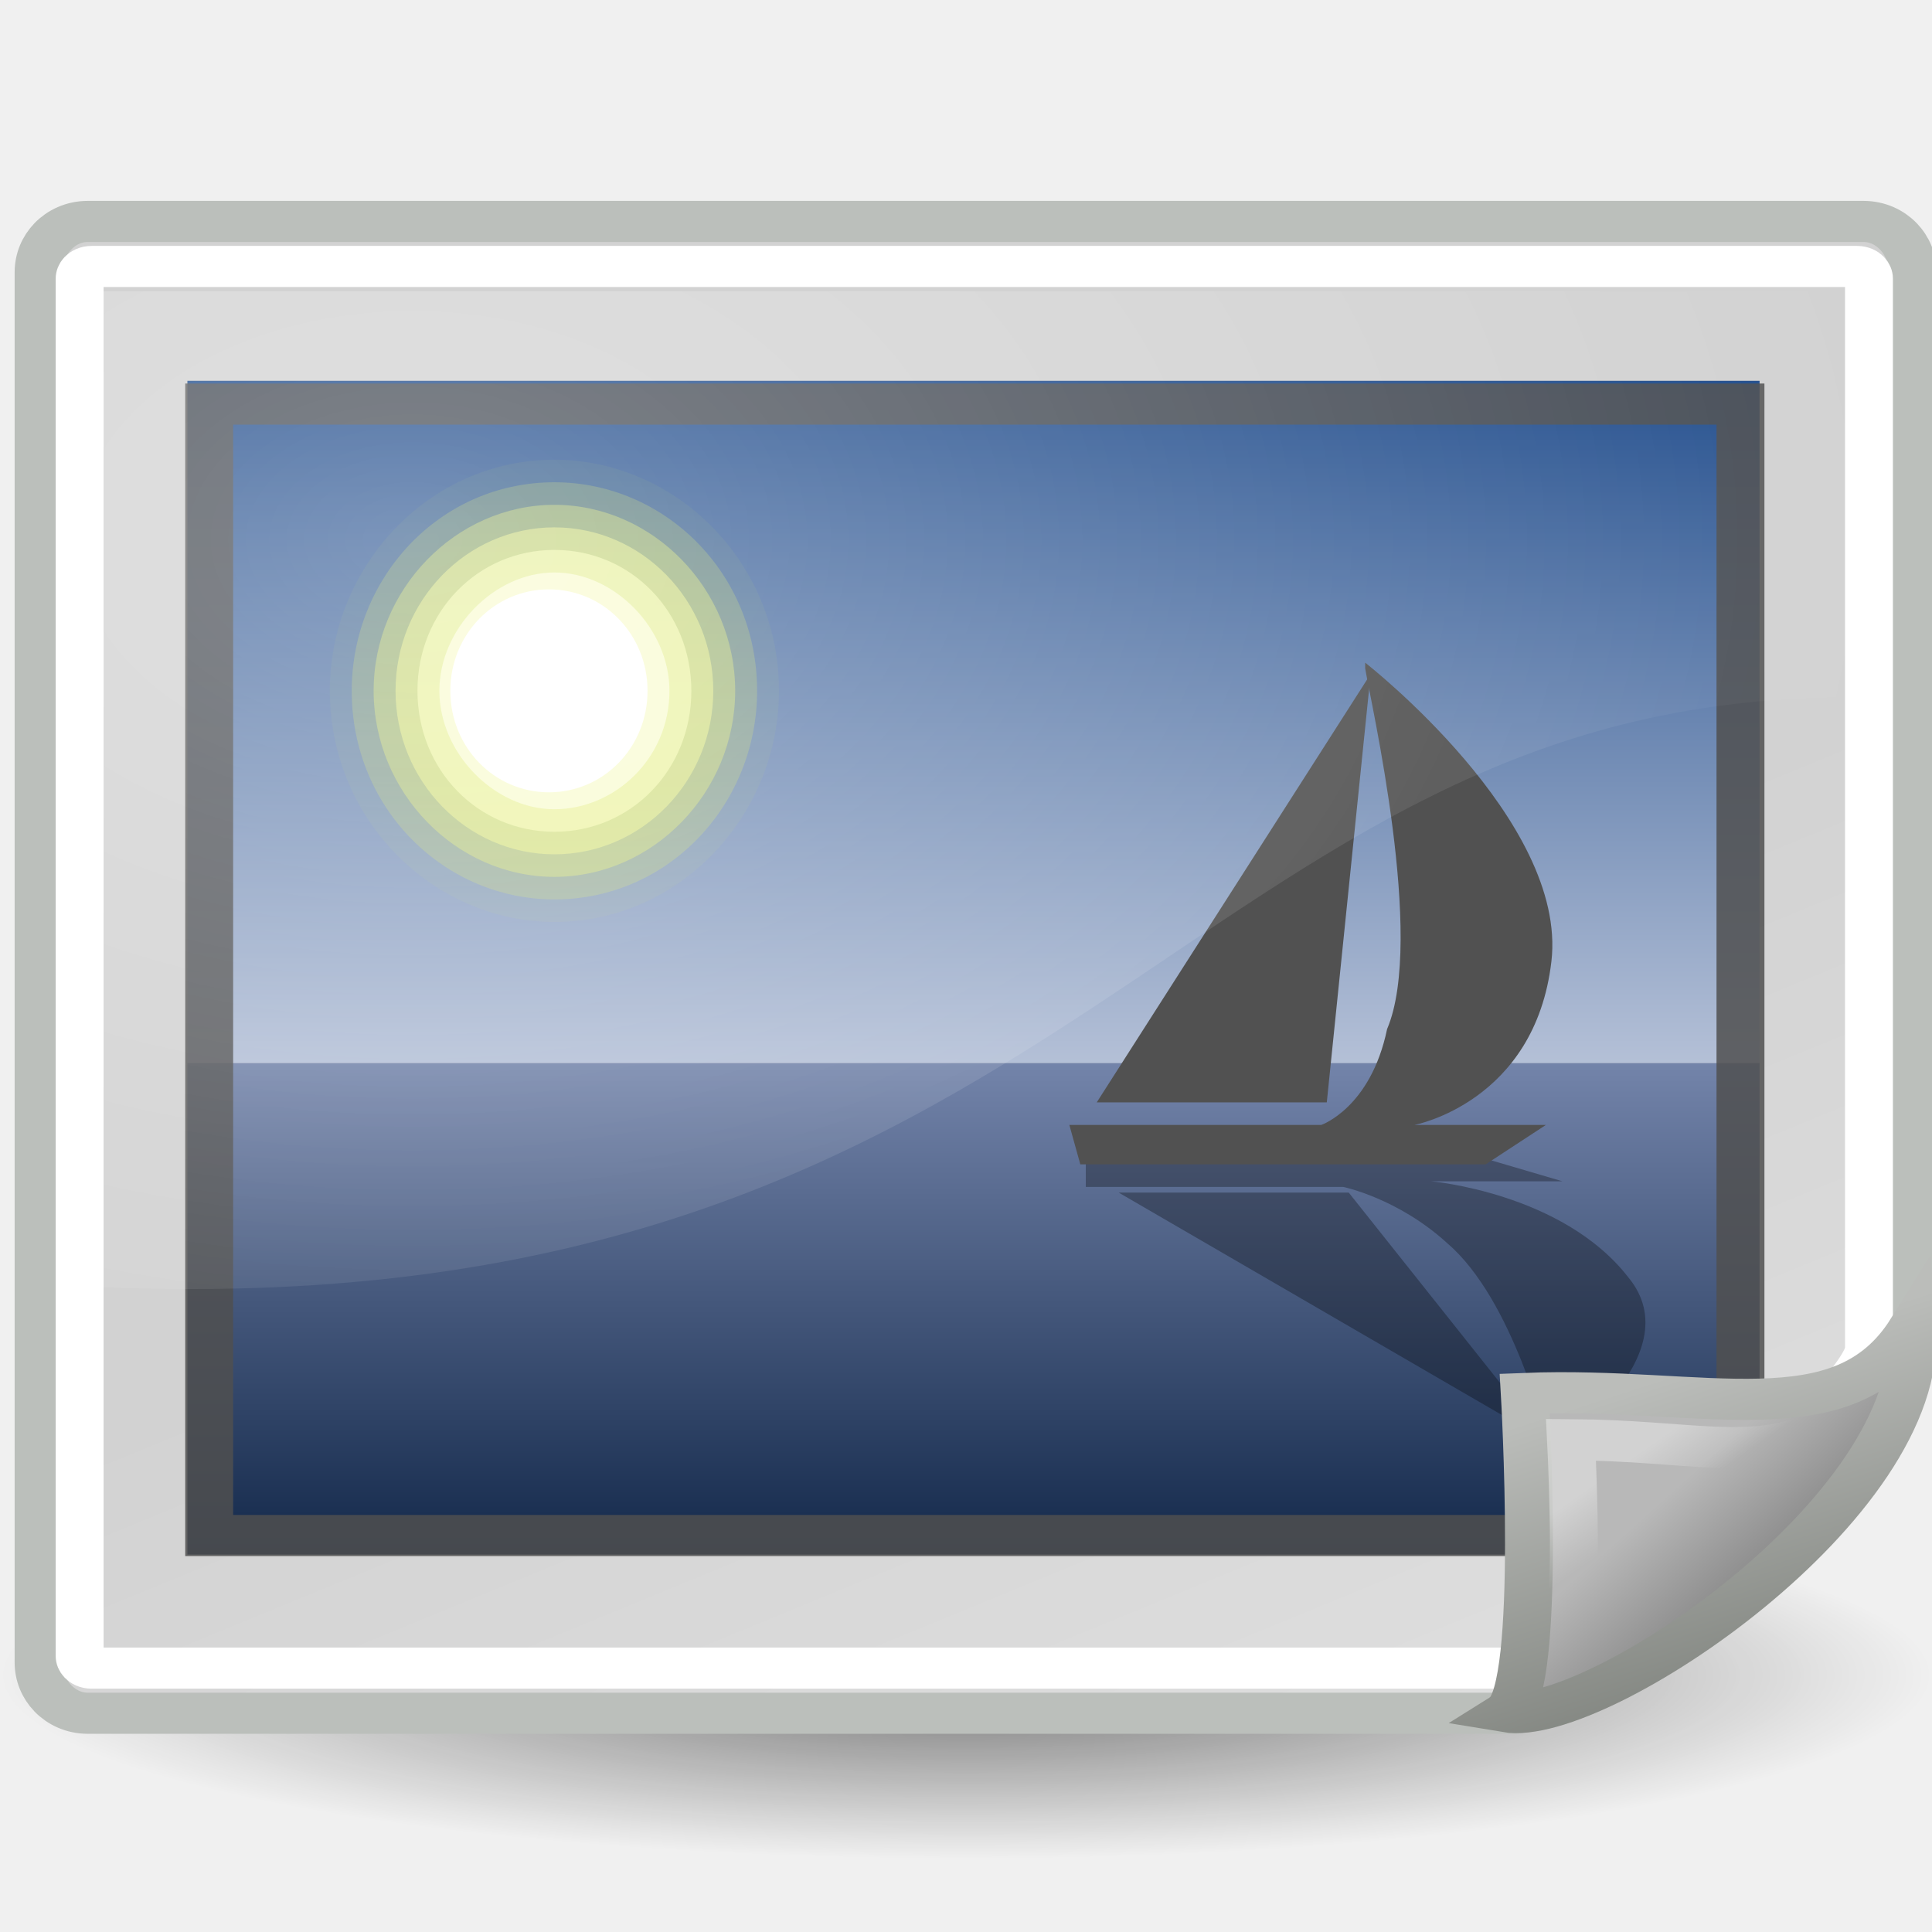
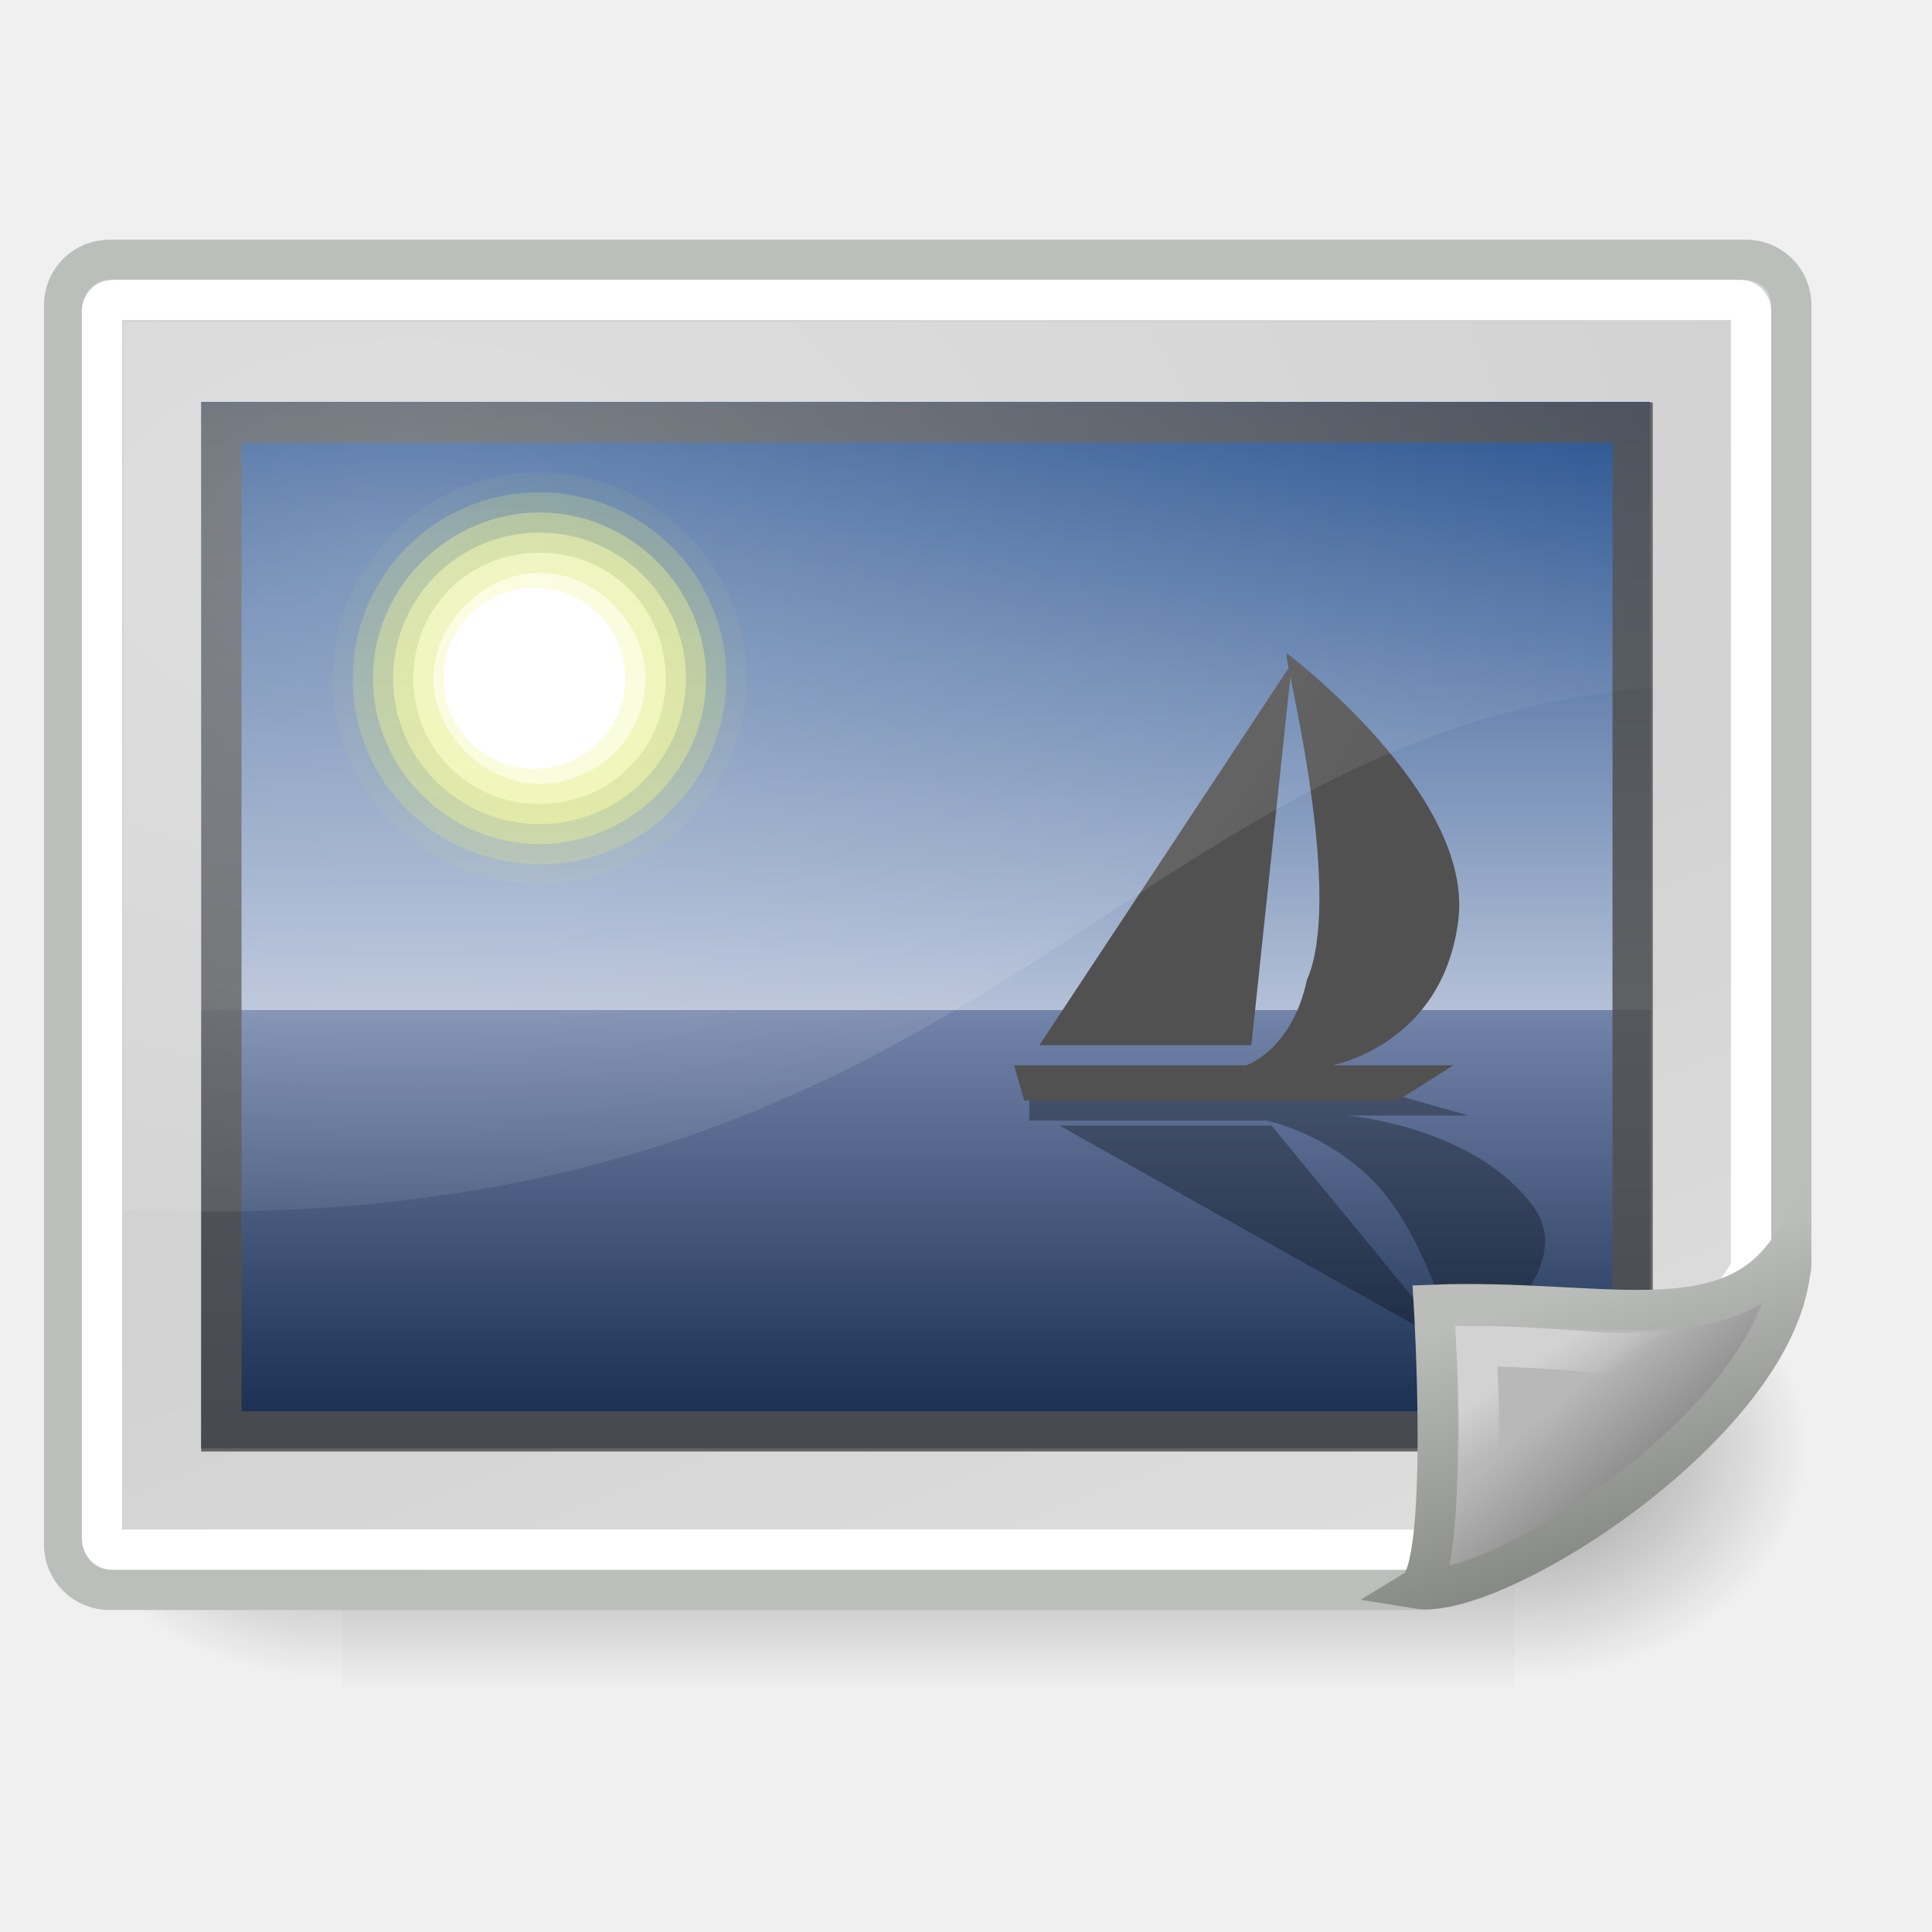
- <svg xmlns="http://www.w3.org/2000/svg" xmlns:xlink="http://www.w3.org/1999/xlink" width="22" height="22" xml:space="preserve" id="svg16168" version="1.0">
+ <svg xmlns="http://www.w3.org/2000/svg" xmlns:xlink="http://www.w3.org/1999/xlink" width="48px" height="48px" xml:space="preserve" id="svg16168">
  <defs id="defs16234">
+     <radialGradient xlink:href="#linearGradient5060" id="radialGradient6719" gradientUnits="userSpaceOnUse" gradientTransform="matrix(-2.774389,0,0,1.969706,112.7623,-872.8854)" cx="605.714" cy="486.648" fx="605.714" fy="486.648" r="117.143" />
+     <linearGradient id="linearGradient5060">
+       <stop style="stop-color:black;stop-opacity:1;" offset="0" id="stop5062" />
+       <stop style="stop-color:black;stop-opacity:0;" offset="1" id="stop5064" />
+     </linearGradient>
+     <radialGradient xlink:href="#linearGradient5060" id="radialGradient6717" gradientUnits="userSpaceOnUse" gradientTransform="matrix(2.774389,0,0,1.969706,-1891.633,-872.8854)" cx="605.714" cy="486.648" fx="605.714" fy="486.648" r="117.143" />
+     <linearGradient id="linearGradient5048">
+       <stop style="stop-color:black;stop-opacity:0;" offset="0" id="stop5050" />
+       <stop id="stop5056" offset="0.5" style="stop-color:black;stop-opacity:1;" />
+       <stop style="stop-color:black;stop-opacity:0;" offset="1" id="stop5052" />
+     </linearGradient>
+     <linearGradient xlink:href="#linearGradient5048" id="linearGradient6715" gradientUnits="userSpaceOnUse" gradientTransform="matrix(2.774389,0,0,1.969706,-1892.179,-872.8854)" x1="302.857" y1="366.648" x2="302.857" y2="609.505" />
    <linearGradient id="linearGradient8171">
      <stop style="stop-color:#bbbdba;stop-opacity:1;" offset="0" id="stop8173" />
      <stop style="stop-color:#70746e;stop-opacity:1;" offset="1" id="stop8175" />
    </linearGradient>
    <linearGradient id="linearGradient8155">
      <stop style="stop-color:#ffffff;stop-opacity:1;" offset="0" id="stop8157" />
      <stop style="stop-color:#ffffff;stop-opacity:0;" offset="1" id="stop8159" />
    </linearGradient>
    <linearGradient id="linearGradient2224">
      <stop style="stop-color:#7c7c7c;stop-opacity:1;" offset="0" id="stop2226" />
      <stop style="stop-color:#b8b8b8;stop-opacity:1;" offset="1" id="stop2228" />
    </linearGradient>
    <linearGradient id="linearGradient2251">
      <stop style="stop-color:#ffffff;stop-opacity:1;" offset="0" id="stop2253" />
      <stop style="stop-color:#ffffff;stop-opacity:0;" offset="1" id="stop2255" />
    </linearGradient>
    <linearGradient id="linearGradient7648" gradientUnits="userSpaceOnUse" x1="21.933" y1="24.627" x2="21.933" y2="7.109" style="stroke-dasharray:none;stroke-miterlimit:4;stroke-width:1.217">
      <stop offset="0" style="stop-color:#8595bc;stop-opacity:1;" id="stop7650" />
      <stop offset="1" style="stop-color:#041a3b;stop-opacity:1;" id="stop7652" />
    </linearGradient>
    <linearGradient id="linearGradient2392">
      <stop id="stop2394" offset="0" style="stop-color:#715b26;stop-opacity:1;" />
      <stop id="stop2396" offset="1" style="stop-color:#312710;stop-opacity:1;" />
    </linearGradient>
    <linearGradient id="linearGradient12129">
      <stop style="stop-color:#000000;stop-opacity:1;" offset="0" id="stop12131" />
      <stop style="stop-color:#000000;stop-opacity:0;" offset="1" id="stop12133" />
    </linearGradient>
    <linearGradient style="stroke-dasharray:none;stroke-miterlimit:4;stroke-width:1.217" y2="36.033" x2="31.081" y1="3.732" x1="12.487" gradientUnits="userSpaceOnUse" id="aigrd1">
      <stop id="stop16177" style="stop-color:#D2D2D2;stroke-dasharray:none;stroke-miterlimit:4;stroke-width:1.217" offset="0" />
      <stop id="stop16179" style="stop-color:#EDEDED;stroke-dasharray:none;stroke-miterlimit:4;stroke-width:1.217" offset="1" />
    </linearGradient>
    <linearGradient style="stroke-dasharray:none;stroke-miterlimit:4;stroke-width:1.217" y2="22.577" x2="21.917" y1="30.341" x1="21.877" gradientUnits="userSpaceOnUse" id="aigrd2">
      <stop id="stop16184" style="stop-color:#5e4f07;stop-opacity:1;" offset="0" />
      <stop id="stop16186" style="stop-color:#348a31;stop-opacity:1;" offset="1" />
    </linearGradient>
    <linearGradient style="stroke-dasharray:none;stroke-miterlimit:4;stroke-width:1.217" y2="7.109" x2="21.933" y1="24.627" x1="21.933" gradientUnits="userSpaceOnUse" id="aigrd3">
      <stop id="stop16199" style="stop-color:#D0D6E5;stroke-dasharray:none;stroke-miterlimit:4;stroke-width:1.217" offset="0" />
      <stop id="stop16201" style="stop-color:#093A80;stroke-dasharray:none;stroke-miterlimit:4;stroke-width:1.217" offset="1" />
    </linearGradient>
-     <radialGradient xlink:href="#linearGradient12129" id="radialGradient1954" gradientUnits="userSpaceOnUse" gradientTransform="matrix(1,0,0,0.184,0,33.97501)" cx="24.218" cy="41.636" fx="24.218" fy="41.636" r="22.097" />
-     <linearGradient xlink:href="#aigrd1" id="linearGradient1956" gradientUnits="userSpaceOnUse" gradientTransform="matrix(0.711091,0,0,0.591506,25.60422,-1.736127)" x1="12.487" y1="3.732" x2="31.081" y2="36.033" />
-     <linearGradient xlink:href="#linearGradient7648" id="linearGradient1958" gradientUnits="userSpaceOnUse" gradientTransform="matrix(1.098989,0,0,-0.797757,-1.953865,37.324)" x1="21.933" y1="24.627" x2="21.933" y2="7.109" />
-     <linearGradient xlink:href="#aigrd3" id="linearGradient1960" gradientUnits="userSpaceOnUse" gradientTransform="matrix(1.098989,0,0,1.106697,-1.953865,-4.922453)" x1="21.933" y1="24.627" x2="21.933" y2="7.109" />
-     <linearGradient xlink:href="#linearGradient2224" id="linearGradient1962" gradientUnits="userSpaceOnUse" gradientTransform="matrix(0.495879,0,0,0.597428,2.211585,-5.245249)" x1="35.997" y1="40.458" x2="33.665" y2="37.771" />
-     <linearGradient xlink:href="#linearGradient8171" id="linearGradient1964" gradientUnits="userSpaceOnUse" gradientTransform="matrix(0.495879,0,0,0.597428,-0.340986,-3.432176)" x1="42.188" y1="31" x2="45" y2="39.985" />
-     <linearGradient xlink:href="#linearGradient2251" id="linearGradient1966" gradientUnits="userSpaceOnUse" gradientTransform="matrix(0.495879,0,0,0.597428,2.211585,-5.469285)" x1="33.396" y1="36.921" x2="34.17" y2="38.07" />
-     <radialGradient xlink:href="#linearGradient8155" id="radialGradient1968" gradientUnits="userSpaceOnUse" gradientTransform="matrix(0.848215,0,0,0.672017,-6.077467,-2.355265)" cx="12.7" cy="10.405" fx="12.7" fy="10.405" r="19.969" />
+     <radialGradient xlink:href="#linearGradient12129" id="radialGradient12135" cx="24.218" cy="41.636" fx="24.218" fy="41.636" r="22.097" gradientTransform="matrix(1,0,0,0.184,0,33.97501)" gradientUnits="userSpaceOnUse" />
+     <linearGradient xlink:href="#linearGradient7648" id="linearGradient7671" gradientUnits="userSpaceOnUse" gradientTransform="matrix(1.098989,0,0,-0.797757,-1.953865,37.324)" x1="21.933" y1="24.627" x2="21.933" y2="7.109" />
+     <linearGradient xlink:href="#aigrd3" id="linearGradient7673" gradientUnits="userSpaceOnUse" gradientTransform="matrix(1.098989,0,0,1.106697,-1.953865,-4.922453)" x1="21.933" y1="24.627" x2="21.933" y2="7.109" />
+     <linearGradient xlink:href="#aigrd1" id="linearGradient8148" gradientUnits="userSpaceOnUse" gradientTransform="matrix(1.434003,0,0,0.990087,52.32167,2.838918)" x1="12.487" y1="3.732" x2="31.081" y2="36.033" />
+     <radialGradient xlink:href="#linearGradient8155" id="radialGradient8161" cx="12.7" cy="10.405" fx="12.7" fy="10.405" r="19.969" gradientTransform="matrix(1.710531,-5.396358e-24,2.470345e-24,1.124849,-11.56833,1.802582)" gradientUnits="userSpaceOnUse" />
+     <linearGradient xlink:href="#linearGradient2251" id="linearGradient8166" gradientUnits="userSpaceOnUse" gradientTransform="translate(5.14757,-3.409792)" x1="33.396" y1="36.921" x2="34.17" y2="38.07" />
+     <linearGradient xlink:href="#linearGradient2224" id="linearGradient8169" gradientUnits="userSpaceOnUse" gradientTransform="translate(5.14757,-3.034792)" x1="35.997" y1="40.458" x2="33.665" y2="37.771" />
+     <linearGradient xlink:href="#linearGradient8171" id="linearGradient8177" x1="42.188" y1="31" x2="45" y2="39.985" gradientUnits="userSpaceOnUse" />
  </defs>
-   <g id="g1929" transform="matrix(1.002873,0,0,0.86047,-1.079048e-2,2.156746)">
-     <path transform="matrix(0.495879,0,0,0.597429,-1.028513,-5.215136)" d="M 46.315 41.636 A 22.097 4.066 0 1 1  2.121,41.636 A 22.097 4.066 0 1 1  46.315 41.636 z" id="path12127" style="opacity:0.528;color:black;fill:url(#radialGradient1954);fill-opacity:1;fill-rule:nonzero;stroke:none;stroke-width:1;stroke-linecap:butt;stroke-linejoin:miter;marker:none;marker-start:none;marker-mid:none;marker-end:none;stroke-miterlimit:4;stroke-dasharray:none;stroke-dashoffset:0;stroke-opacity:0.617;visibility:visible;display:block" />
-     <path id="rect7603" d="M 1.007,0.424 L 21.17,0.424 C 21.479,0.424 21.728,0.724 21.728,1.096 L 21.728,15.375 C 21.728,15.748 17.534,20.166 17.225,20.166 L 1.007,20.166 C 0.698,20.166 0.449,19.866 0.449,19.494 L 0.449,1.096 C 0.449,0.724 0.698,0.424 1.007,0.424 z " style="color:black;fill:url(#linearGradient1956);fill-opacity:1;fill-rule:nonzero;stroke:#bbbfbb;stroke-width:0.544;stroke-linecap:butt;stroke-linejoin:miter;marker:none;marker-start:none;marker-mid:none;marker-end:none;stroke-miterlimit:4;stroke-dashoffset:0;stroke-opacity:1;visibility:visible;display:inline;overflow:visible" />
-     <g transform="matrix(0.523039,0,0,0.627294,-0.744951,-0.752705)" id="g7654">
-       <path style="fill:url(#linearGradient1958);fill-opacity:1;fill-rule:nonzero;stroke:none;stroke-width:1.217;stroke-miterlimit:4" d="M 5.513,30 L 39.643,30 L 39.643,19.627 L 5.513,19.627 L 5.513,30 z " id="path7644" />
-       <path id="path16203" d="M 5.513,5.238 L 39.643,5.238 L 39.643,19.627 L 5.513,19.627 L 5.513,5.238 z " style="fill:url(#linearGradient1960);fill-rule:nonzero;stroke:none;stroke-width:1.217;stroke-miterlimit:4" />
-       <g transform="matrix(1.189217,0,0,1.189217,-3.525355,-6.535408)" style="fill-rule:nonzero;stroke:black;stroke-width:1.156;stroke-miterlimit:4" id="g16205">
-         <g id="g16207">
-           <path id="path16209" d="M 18.4,15.4 C 18.4,17.6 16.6,19.5 14.3,19.5 C 12.1,19.5 10.2,17.7 10.2,15.4 C 10.2,13.2 12,11.3 14.3,11.3 C 16.5,11.3 18.4,13.1 18.4,15.4 z " style="opacity:0.05;fill:#e8f52f;stroke:none" />
-           <path id="path16211" d="M 18,15.4 C 18,17.4 16.4,19.1 14.3,19.1 C 12.3,19.1 10.6,17.5 10.6,15.4 C 10.6,13.4 12.2,11.7 14.3,11.7 C 16.3,11.7 18,13.3 18,15.4 L 18,15.4 z " style="opacity:0.208;fill:#ecf751;stroke:none" />
-           <path id="path16213" d="M 17.6,15.4 C 17.6,17.2 16.1,18.7 14.3,18.7 C 12.5,18.7 11,17.2 11,15.4 C 11,13.6 12.5,12.1 14.3,12.1 C 16.1,12.1 17.6,13.6 17.6,15.4 L 17.6,15.4 z " style="opacity:0.367;fill:#f0f972;stroke:none" />
-           <path id="path16215" d="M 17.2,15.4 C 17.2,17 15.9,18.3 14.3,18.3 C 12.7,18.3 11.4,17 11.4,15.4 C 11.4,13.8 12.7,12.5 14.3,12.5 C 15.9,12.5 17.2,13.8 17.2,15.4 z " style="opacity:0.525;fill:#f4fa95;stroke:none" />
-           <path id="path16217" d="M 16.8,15.4 C 16.8,16.8 15.7,17.9 14.3,17.9 C 12.9,17.9 11.8,16.8 11.8,15.4 C 11.8,14 12.9,12.9 14.3,12.9 C 15.7,12.9 16.8,14 16.8,15.4 L 16.8,15.4 z " style="opacity:0.683;fill:#f7fcb7;stroke:none" />
-           <path id="path16219" d="M 16.4,15.4 C 16.4,16.6 15.4,17.5 14.3,17.5 C 13.2,17.5 12.2,16.5 12.2,15.4 C 12.2,14.3 13.2,13.3 14.3,13.3 C 15.4,13.3 16.4,14.3 16.4,15.4 z " style="opacity:0.842;fill:#fbfddb;stroke:none" />
-           <path id="path16221" d="M 16,15.4 C 16,16.4 15.2,17.2 14.2,17.2 C 13.2,17.2 12.4,16.4 12.4,15.4 C 12.4,14.4 13.2,13.6 14.2,13.6 C 15.2,13.6 16,14.4 16,15.4 L 16,15.4 z " style="fill:white;stroke:none" />
-         </g>
+   <g style="display:inline" transform="matrix(2.175112e-2,0,0,2.493263e-2,42.41049,33.81117)" id="g6707">
+     <rect style="opacity:0.402;color:black;fill:url(#linearGradient6715);fill-opacity:1;fill-rule:nonzero;stroke:none;stroke-width:1;stroke-linecap:round;stroke-linejoin:miter;marker:none;marker-start:none;marker-mid:none;marker-end:none;stroke-miterlimit:4;stroke-dasharray:none;stroke-dashoffset:0;stroke-opacity:1;visibility:visible;display:inline;overflow:visible" id="rect6709" width="1339.633" height="478.357" x="-1559.252" y="-150.697" />
+     <path style="opacity:0.402;color:black;fill:url(#radialGradient6717);fill-opacity:1;fill-rule:nonzero;stroke:none;stroke-width:1;stroke-linecap:round;stroke-linejoin:miter;marker:none;marker-start:none;marker-mid:none;marker-end:none;stroke-miterlimit:4;stroke-dasharray:none;stroke-dashoffset:0;stroke-opacity:1;visibility:visible;display:inline;overflow:visible" d="M -219.619,-150.68 C -219.619,-150.68 -219.619,327.65 -219.619,327.65 C -76.745,328.551 125.781,220.481 125.781,88.454 C 125.781,-43.572 -33.655,-150.68 -219.619,-150.68 z " id="path6711" />
+     <path id="path6713" d="M -1559.252,-150.68 C -1559.252,-150.68 -1559.252,327.65 -1559.252,327.65 C -1702.127,328.551 -1904.652,220.481 -1904.652,88.454 C -1904.652,-43.572 -1745.216,-150.68 -1559.252,-150.68 z " style="opacity:0.402;color:black;fill:url(#radialGradient6719);fill-opacity:1;fill-rule:nonzero;stroke:none;stroke-width:1;stroke-linecap:round;stroke-linejoin:miter;marker:none;marker-start:none;marker-mid:none;marker-end:none;stroke-miterlimit:4;stroke-dasharray:none;stroke-dashoffset:0;stroke-opacity:1;visibility:visible;display:inline;overflow:visible" />
+   </g>
+   <path style="color:#000000;fill:url(#linearGradient8148);fill-opacity:1;fill-rule:nonzero;stroke:#bbbfbb;stroke-width:1;stroke-linecap:butt;stroke-linejoin:miter;marker:none;marker-start:none;marker-mid:none;marker-end:none;stroke-miterlimit:4;stroke-dashoffset:0;stroke-opacity:1;visibility:visible;display:inline;overflow:visible" d="M 2.718,6.455 L 43.38,6.455 C 44.003,6.455 44.505,6.957 44.505,7.58 L 44.505,31.481 C 44.505,32.104 36.048,39.5 35.425,39.5 L 2.718,39.5 C 2.095,39.5 1.593,38.998 1.593,38.375 L 1.593,7.58 C 1.593,6.957 2.095,6.455 2.718,6.455 z " id="rect7603" />
+   <g id="g7654" transform="matrix(1.054774,0,0,1.049989,-0.814647,4.485012)">
+     <path id="path7644" d="M 5.513,30 L 39.643,30 L 39.643,19.627 L 5.513,19.627 L 5.513,30 z " style="fill:url(#linearGradient7671);fill-opacity:1;fill-rule:nonzero;stroke:none;stroke-width:1.217;stroke-miterlimit:4" />
+     <path style="fill:url(#linearGradient7673);fill-rule:nonzero;stroke:none;stroke-width:1.217;stroke-miterlimit:4" d="M 5.513,5.238 L 39.643,5.238 L 39.643,19.627 L 5.513,19.627 L 5.513,5.238 z " id="path16203" />
+     <g id="g16205" style="fill-rule:nonzero;stroke:#000000;stroke-width:1.156;stroke-miterlimit:4" transform="matrix(1.189217,0,0,1.189217,-3.525355,-6.535408)">
+       <g id="g16207">
+         <path style="opacity:0.05;fill:#e8f52f;stroke:none" d="M 18.4,15.4 C 18.4,17.6 16.6,19.5 14.3,19.5 C 12.1,19.5 10.2,17.7 10.2,15.4 C 10.2,13.2 12,11.3 14.3,11.3 C 16.5,11.3 18.4,13.1 18.4,15.4 z " id="path16209" />
+         <path style="opacity:0.208;fill:#ecf751;stroke:none" d="M 18,15.4 C 18,17.4 16.4,19.1 14.3,19.1 C 12.3,19.1 10.6,17.5 10.6,15.4 C 10.6,13.4 12.2,11.7 14.3,11.7 C 16.3,11.7 18,13.3 18,15.4 L 18,15.4 z " id="path16211" />
+         <path style="opacity:0.367;fill:#f0f972;stroke:none" d="M 17.6,15.4 C 17.6,17.2 16.1,18.7 14.3,18.7 C 12.5,18.7 11,17.2 11,15.4 C 11,13.6 12.5,12.1 14.3,12.1 C 16.1,12.1 17.6,13.6 17.6,15.4 L 17.6,15.4 z " id="path16213" />
+         <path style="opacity:0.525;fill:#f4fa95;stroke:none" d="M 17.2,15.4 C 17.2,17 15.9,18.3 14.3,18.3 C 12.7,18.3 11.4,17 11.4,15.4 C 11.4,13.8 12.7,12.5 14.3,12.5 C 15.9,12.5 17.2,13.8 17.2,15.4 z " id="path16215" />
+         <path style="opacity:0.683;fill:#f7fcb7;stroke:none" d="M 16.8,15.4 C 16.8,16.8 15.7,17.9 14.3,17.9 C 12.9,17.9 11.8,16.8 11.8,15.4 C 11.8,14 12.9,12.9 14.3,12.9 C 15.7,12.9 16.8,14 16.8,15.4 L 16.8,15.4 z " id="path16217" />
+         <path style="opacity:0.842;fill:#fbfddb;stroke:none" d="M 16.4,15.4 C 16.4,16.6 15.4,17.5 14.3,17.5 C 13.2,17.5 12.2,16.5 12.2,15.4 C 12.2,14.3 13.2,13.3 14.3,13.3 C 15.4,13.3 16.4,14.3 16.4,15.4 z " id="path16219" />
+         <path style="fill:#ffffff;stroke:none" d="M 16,15.4 C 16,16.4 15.2,17.2 14.2,17.2 C 13.2,17.2 12.4,16.4 12.4,15.4 C 12.4,14.4 13.2,13.6 14.2,13.6 C 15.2,13.6 16,14.4 16,15.4 L 16,15.4 z " id="path16221" />
      </g>
-       <path id="path16223" d="M 25.016,21.649 L 33.697,21.649 L 35.362,22.125 L 32.508,22.125 C 32.508,22.125 35.362,22.363 36.789,24.146 C 38.216,25.811 35.124,27.833 35.124,27.833 C 35.124,27.833 35.124,27.833 35.124,27.833 C 35.005,27.476 34.292,24.622 32.865,23.433 C 31.794,22.481 30.605,22.244 30.605,22.244 L 25.016,22.244 L 25.016,21.768 L 25.016,21.649 z " style="opacity:0.3;fill-rule:nonzero;stroke:none;stroke-width:1.217;stroke-miterlimit:4" />
-       <path id="path16225" d="M 30.724,22.363 L 25.729,22.363 L 35.005,27.595 L 30.724,22.363 L 30.724,22.363 z " style="opacity:0.3;fill-rule:nonzero;stroke:none;stroke-width:1.217;stroke-miterlimit:4" />
-       <path id="path16227" d="M 25.016,21.768 L 33.697,21.768 L 35.005,20.936 L 32.151,20.936 C 32.151,20.936 34.767,20.46 35.124,17.487 C 35.481,14.514 31.081,11.184 31.081,11.184 C 31.081,11.184 31.081,11.184 31.081,11.303 C 31.2,12.016 32.389,17.011 31.557,18.914 C 31.2,20.579 30.129,20.936 30.129,20.936 L 24.659,20.936 L 24.897,21.768 L 25.016,21.768 z " style="fill:#515151;fill-rule:nonzero;stroke:none;stroke-width:1.217;stroke-miterlimit:4" />
-       <path id="path16229" d="M 30.248,20.46 L 25.254,20.46 L 31.2,11.422 L 30.248,20.46 z " style="fill:#515151;fill-rule:nonzero;stroke:none;stroke-width:1.217;stroke-miterlimit:4" />
    </g>
-     <path id="rect7675" d="M 1.05,1.02 L 21.098,1.02 C 21.172,1.02 21.232,1.093 21.232,1.183 L 21.232,15.341 C 21.232,15.906 17.71,19.569 17.635,19.569 L 1.05,19.569 C 0.975,19.569 0.915,19.496 0.915,19.407 L 0.915,1.183 C 0.915,1.093 0.975,1.02 1.05,1.02 z " style="color:black;fill:none;fill-opacity:1;fill-rule:nonzero;stroke:white;stroke-width:0.544;stroke-linecap:butt;stroke-linejoin:miter;marker:none;marker-start:none;marker-mid:none;marker-end:none;stroke-miterlimit:4;stroke-dashoffset:0;stroke-opacity:1;visibility:visible;display:inline;overflow:visible" />
-     <rect y="2.841" x="2.386" height="14.973" width="17.387" id="rect8163" style="opacity:0.847;color:black;fill:none;fill-opacity:1;fill-rule:nonzero;stroke:#4f4f4f;stroke-width:0.544;stroke-linecap:butt;stroke-linejoin:miter;marker:none;marker-start:none;marker-mid:none;marker-end:none;stroke-miterlimit:4;stroke-dasharray:none;stroke-dashoffset:0;stroke-opacity:1;visibility:visible;display:inline;overflow:visible" />
-     <path id="path2210" d="M 17.117,20.148 C 18.124,20.345 21.872,17.441 21.721,15.071 C 20.946,16.518 19.362,15.839 17.324,15.934 C 17.324,15.934 17.52,19.849 17.117,20.148 z " style="color:black;fill:url(#linearGradient1962);fill-opacity:1;fill-rule:evenodd;stroke:url(#linearGradient1964);stroke-width:0.544;stroke-linecap:butt;stroke-linejoin:miter;marker:none;marker-start:none;marker-mid:none;marker-end:none;stroke-miterlimit:4;stroke-dasharray:none;stroke-dashoffset:0;stroke-opacity:1;visibility:visible;display:inline;overflow:visible" />
-     <path style="opacity:0.369;color:black;fill:none;fill-opacity:1;fill-rule:evenodd;stroke:url(#linearGradient1966);stroke-width:0.544;stroke-linecap:butt;stroke-linejoin:miter;marker:none;marker-start:none;marker-mid:none;marker-end:none;stroke-miterlimit:4;stroke-dasharray:none;stroke-dashoffset:0;stroke-opacity:1;visibility:visible;display:inline;overflow:visible" d="M 17.836,18.838 C 18.516,18.43 20.032,17.556 20.677,16.432 C 19.885,16.838 19.215,16.557 17.849,16.546 C 17.849,16.546 17.93,18.375 17.836,18.838 z " id="path2247" />
-     <path id="rect8150" d="M 1.178,1.347 L 1.178,14.528 C 12.249,15.059 13.486,6.724 20.982,6.724 L 20.982,1.347 L 1.178,1.347 z " style="opacity:0.301;color:black;fill:url(#radialGradient1968);fill-opacity:1;fill-rule:nonzero;stroke:none;stroke-width:1;stroke-linecap:butt;stroke-linejoin:miter;marker:none;marker-start:none;marker-mid:none;marker-end:none;stroke-miterlimit:4;stroke-dasharray:none;stroke-dashoffset:0;stroke-opacity:1;visibility:visible;display:inline;overflow:visible" />
+     <path style="opacity:0.3;fill-rule:nonzero;stroke:none;stroke-width:1.217;stroke-miterlimit:4" d="M 25.016,21.649 L 33.697,21.649 L 35.362,22.125 L 32.508,22.125 C 32.508,22.125 35.362,22.363 36.789,24.146 C 38.216,25.811 35.124,27.833 35.124,27.833 C 35.124,27.833 35.124,27.833 35.124,27.833 C 35.005,27.476 34.292,24.622 32.865,23.433 C 31.794,22.481 30.605,22.244 30.605,22.244 L 25.016,22.244 L 25.016,21.768 L 25.016,21.649 z " id="path16223" />
+     <path style="opacity:0.3;fill-rule:nonzero;stroke:none;stroke-width:1.217;stroke-miterlimit:4" d="M 30.724,22.363 L 25.729,22.363 L 35.005,27.595 L 30.724,22.363 L 30.724,22.363 z " id="path16225" />
+     <path style="fill:#515151;fill-rule:nonzero;stroke:none;stroke-width:1.217;stroke-miterlimit:4" d="M 25.016,21.768 L 33.697,21.768 L 35.005,20.936 L 32.151,20.936 C 32.151,20.936 34.767,20.46 35.124,17.487 C 35.481,14.514 31.081,11.184 31.081,11.184 C 31.081,11.184 31.081,11.184 31.081,11.303 C 31.2,12.016 32.389,17.011 31.557,18.914 C 31.2,20.579 30.129,20.936 30.129,20.936 L 24.659,20.936 L 24.897,21.768 L 25.016,21.768 z " id="path16227" />
+     <path style="fill:#515151;fill-rule:nonzero;stroke:none;stroke-width:1.217;stroke-miterlimit:4" d="M 30.248,20.46 L 25.254,20.46 L 31.2,11.422 L 30.248,20.46 z " id="path16229" />
  </g>
+   <path style="color:#000000;fill:none;fill-opacity:1;fill-rule:nonzero;stroke:#ffffff;stroke-width:1;stroke-linecap:butt;stroke-linejoin:miter;marker:none;marker-start:none;marker-mid:none;marker-end:none;stroke-miterlimit:4;stroke-dashoffset:0;stroke-opacity:1;visibility:visible;display:inline;overflow:visible" d="M 2.804,7.453 L 43.234,7.453 C 43.384,7.453 43.505,7.574 43.505,7.724 L 43.505,31.423 C 43.505,32.369 36.402,38.5 36.251,38.5 L 2.804,38.5 C 2.654,38.5 2.533,38.379 2.533,38.229 L 2.533,7.724 C 2.533,7.574 2.654,7.453 2.804,7.453 z " id="rect7675" />
+   <rect style="opacity:0.847;color:#000000;fill:none;fill-opacity:1;fill-rule:nonzero;stroke:#4f4f4f;stroke-width:1;stroke-linecap:butt;stroke-linejoin:miter;marker:none;marker-start:none;marker-mid:none;marker-end:none;stroke-miterlimit:4;stroke-dasharray:none;stroke-dashoffset:0;stroke-opacity:1;visibility:visible;display:inline;overflow:visible" id="rect8163" width="35.062" height="25.062" x="5.5" y="10.5" />
+   <path style="color:#000000;fill:url(#linearGradient8169);fill-opacity:1.0;fill-rule:evenodd;stroke:url(#linearGradient8177);stroke-width:1;stroke-linecap:butt;stroke-linejoin:miter;marker:none;marker-start:none;marker-mid:none;marker-end:none;stroke-miterlimit:4;stroke-dasharray:none;stroke-dashoffset:0;stroke-opacity:1;visibility:visible;display:inline;overflow:visible" d="M 35.207,39.469 C 37.237,39.799 44.795,34.939 44.491,30.971 C 42.928,33.394 39.733,32.258 35.624,32.417 C 35.624,32.417 36.019,38.969 35.207,39.469 z " id="path2210" />
+   <path id="path2247" d="M 36.657,37.277 C 38.027,36.593 41.085,35.131 42.385,33.25 C 40.789,33.93 39.437,33.459 36.682,33.44 C 36.682,33.44 36.845,36.502 36.657,37.277 z " style="opacity:0.369;color:#000000;fill:none;fill-opacity:1;fill-rule:evenodd;stroke:url(#linearGradient8166);stroke-width:1;stroke-linecap:butt;stroke-linejoin:miter;marker:none;marker-start:none;marker-mid:none;marker-end:none;stroke-miterlimit:4;stroke-dasharray:none;stroke-dashoffset:0;stroke-opacity:1;visibility:visible;display:inline;overflow:visible" />
+   <path style="opacity:0.301;color:#000000;fill:url(#radialGradient8161);fill-opacity:1.0;fill-rule:nonzero;stroke:none;stroke-width:1;stroke-linecap:butt;stroke-linejoin:miter;marker:none;marker-start:none;marker-mid:none;marker-end:none;stroke-miterlimit:4;stroke-dasharray:none;stroke-dashoffset:0;stroke-opacity:1;visibility:visible;display:inline;overflow:visible" d="M 3.062,8 L 3.062,30.062 C 25.389,30.951 27.885,17 43,17 L 43,8 L 3.062,8 z " id="rect8150" />
</svg>
